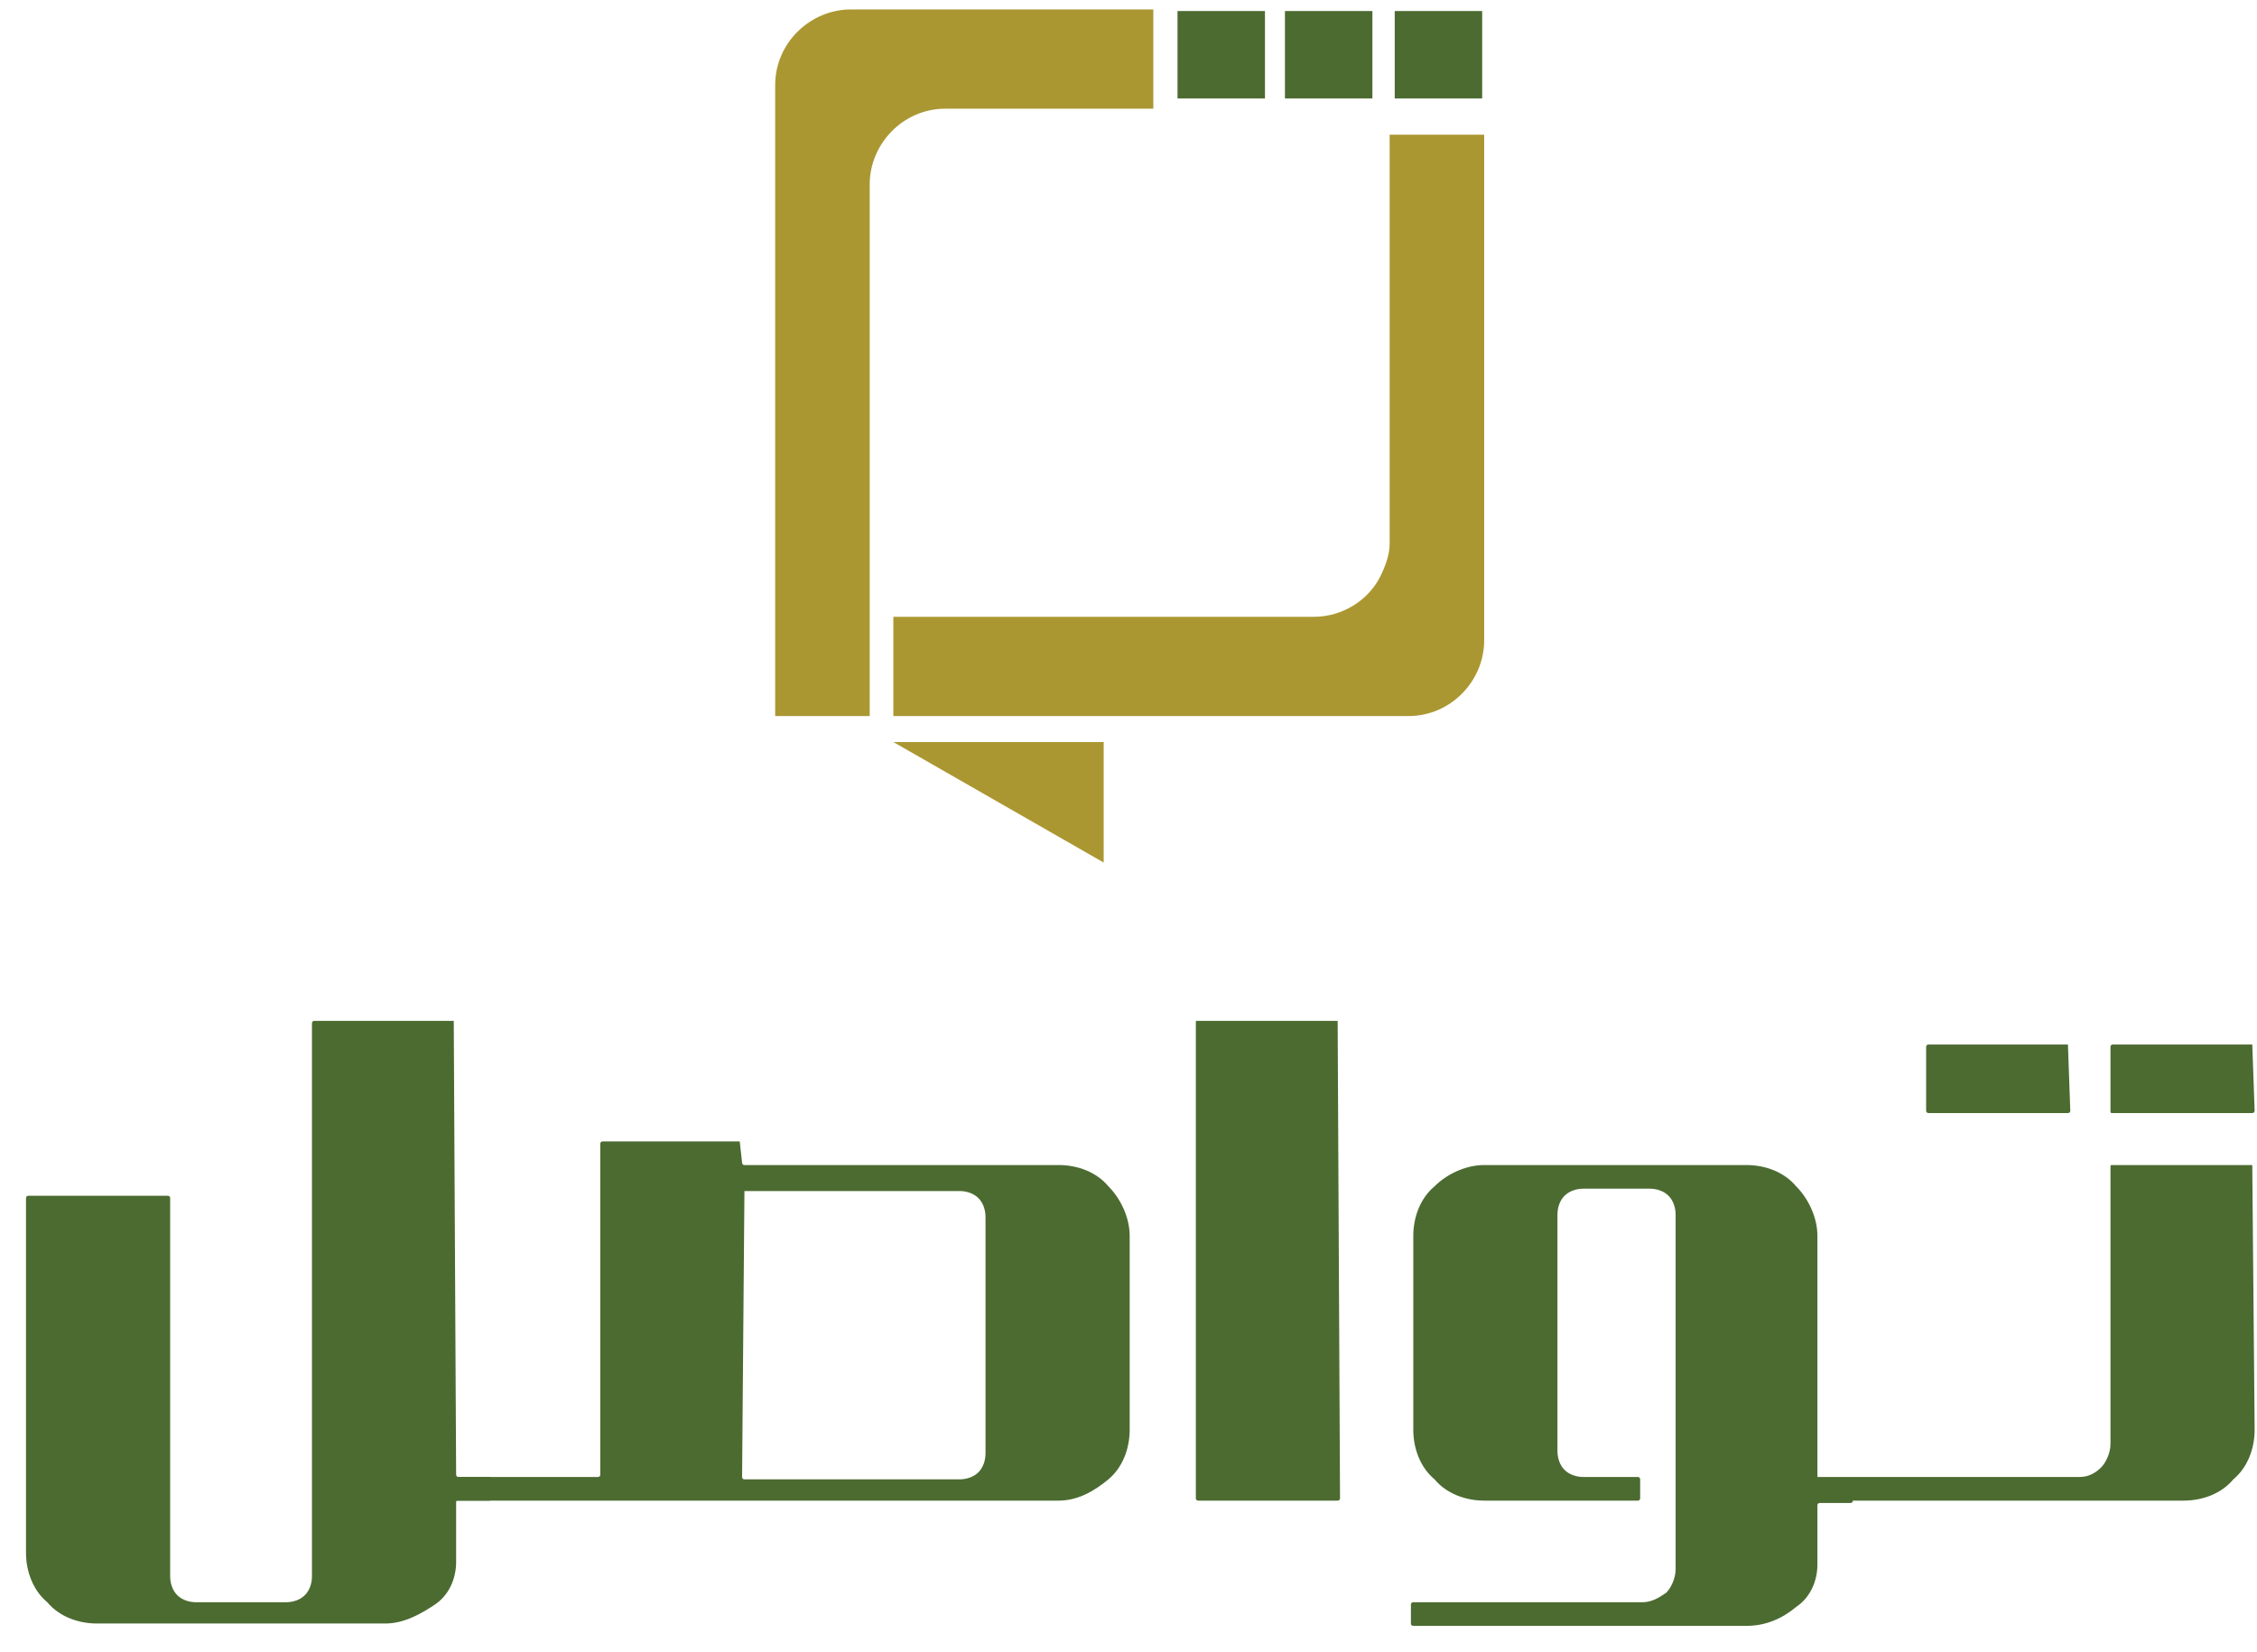
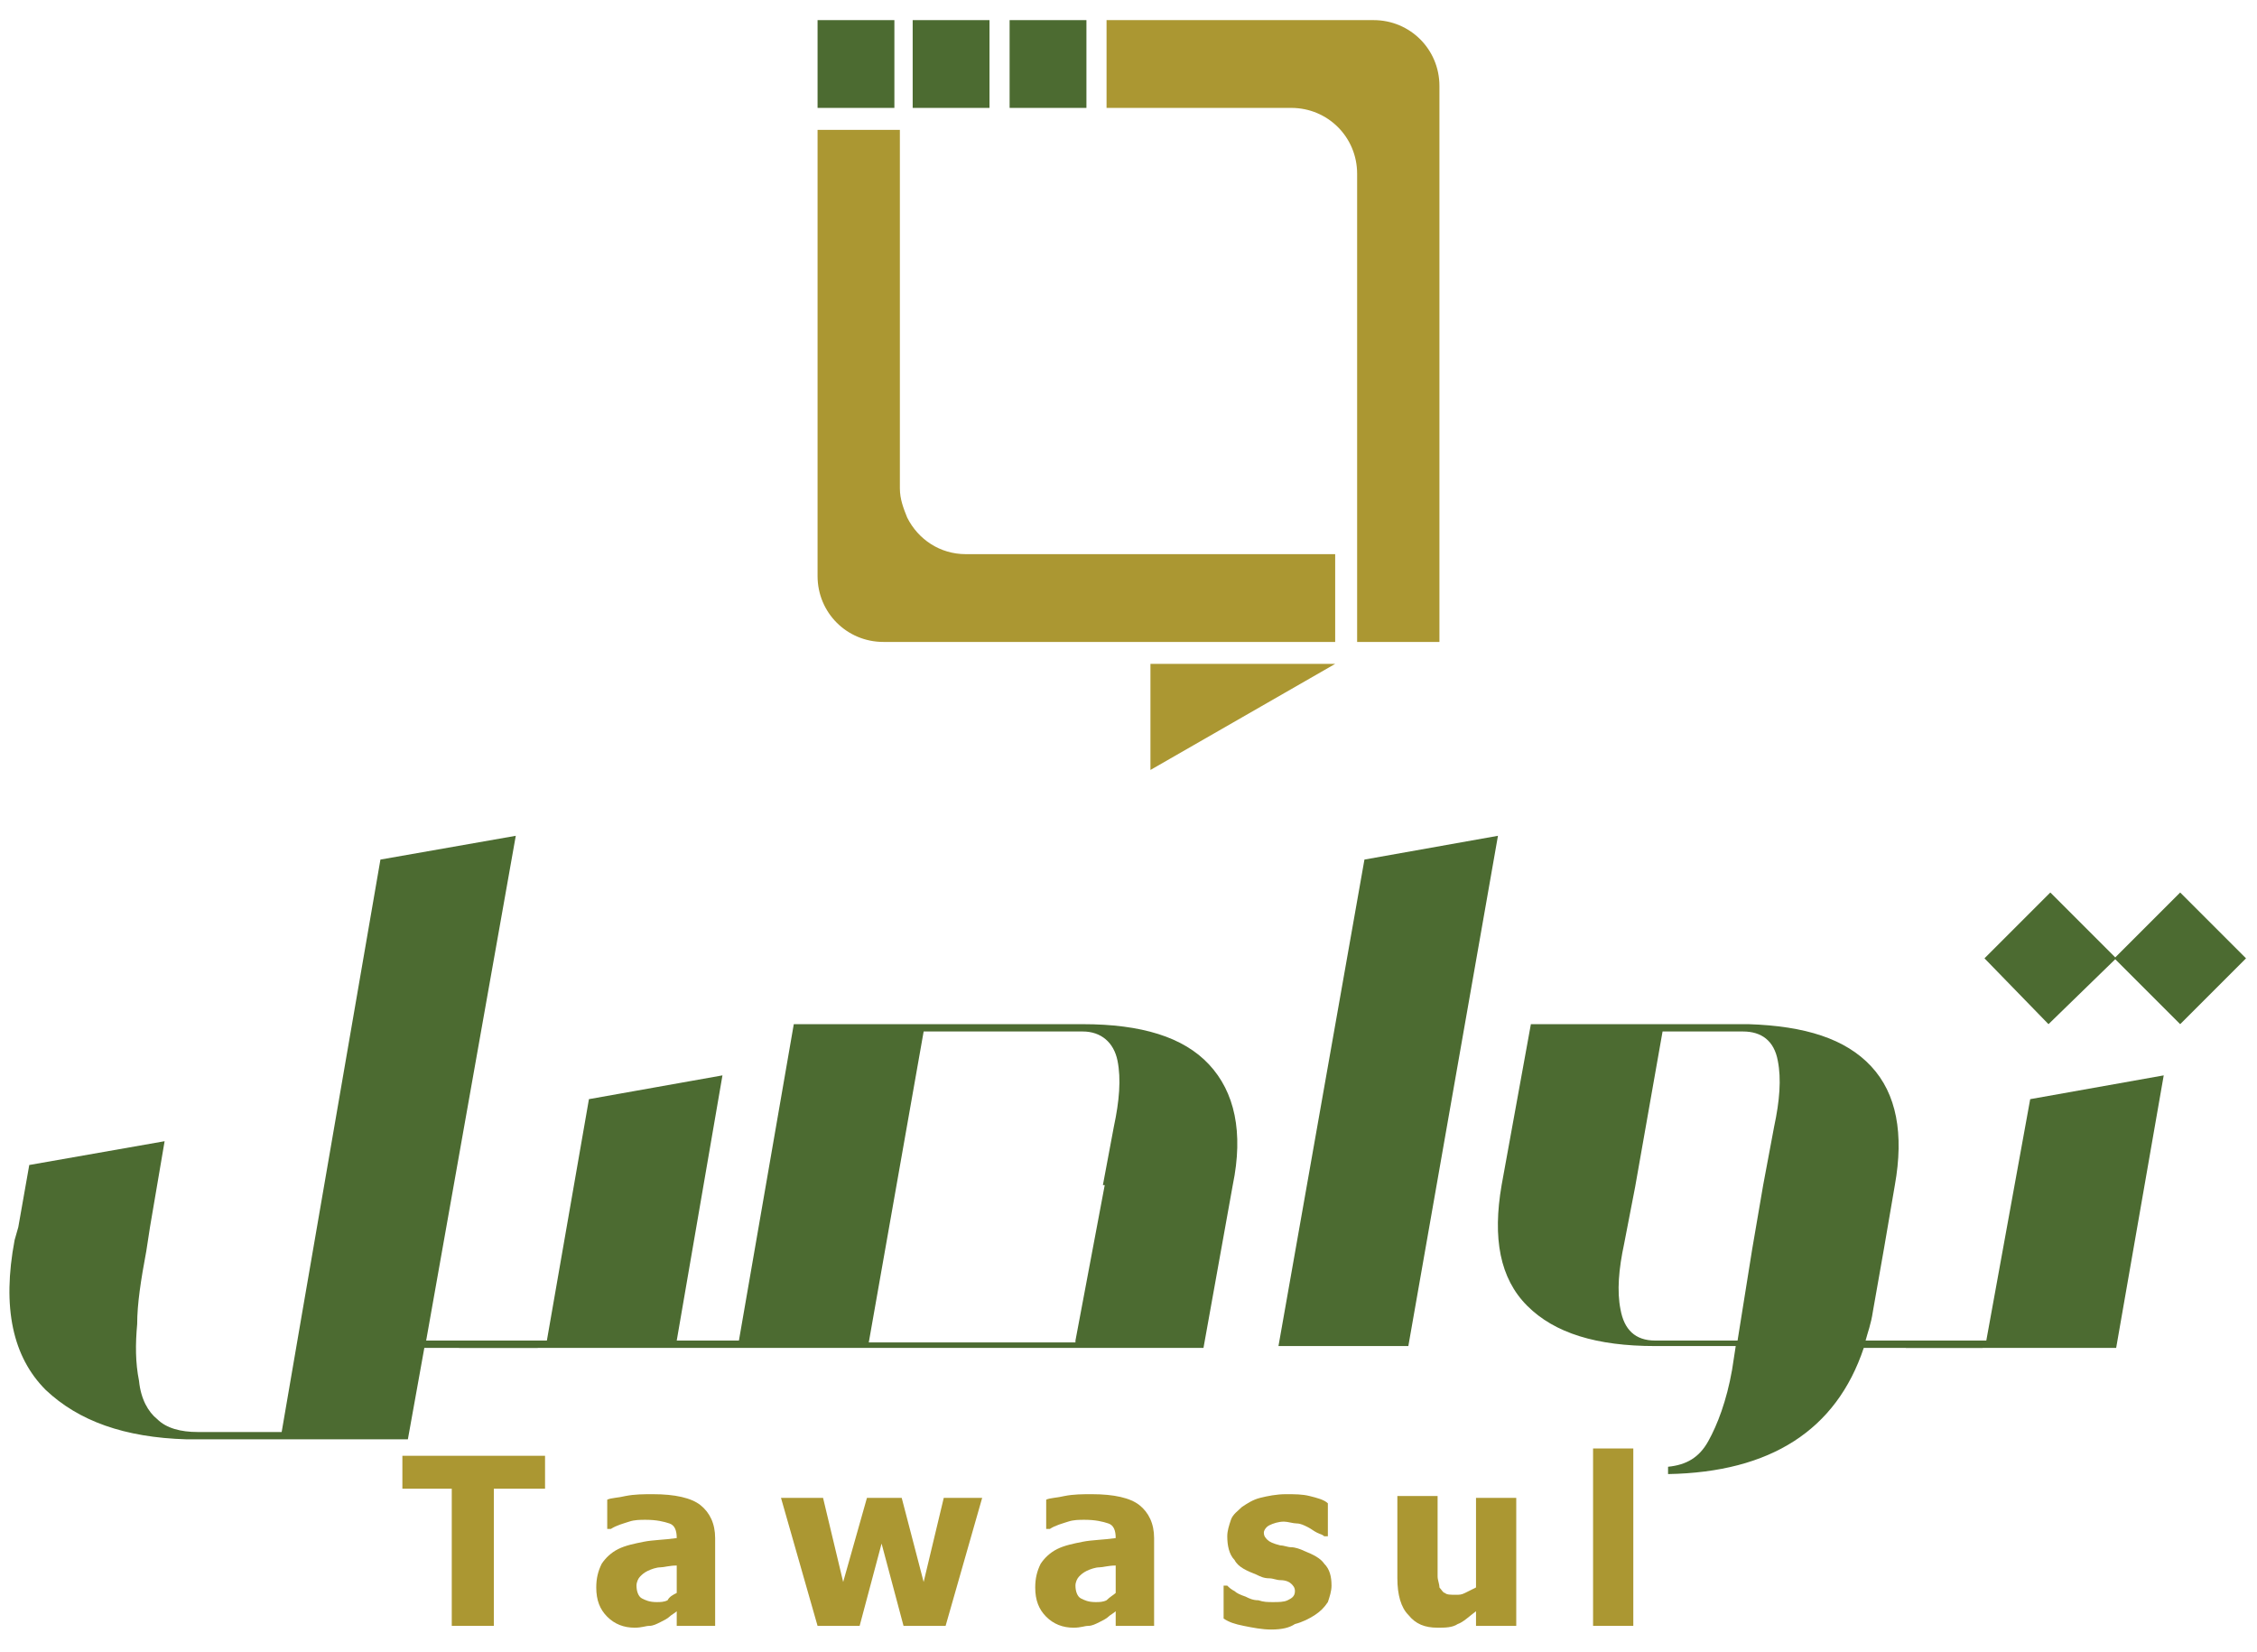
- <svg xmlns="http://www.w3.org/2000/svg" version="1.1" id="Layer_1" x="0px" y="0px" viewBox="0 0 95.5 69.9" style="enable-background:new 0 0 95.5 69.9;" xml:space="preserve">
+ <svg xmlns="http://www.w3.org/2000/svg" version="1.1" id="Layer_1" x="0px" y="0px" viewBox="0 0 123.4 90.3" style="enable-background:new 0 0 123.4 90.3;" xml:space="preserve">
  <style type="text/css">
- 	.st0{fill:#AB9732;}
- 	.st1{fill:#4C6B31;}
+ 	.st0{fill:#4C6B31;}
+ 	.st1{fill:#AB9732;}
</style>
+   <g>
+     <path class="st0" d="M23.3,73.3h6.1v0.4h-6.2l-0.9,5h-7.1h-4.5h-0.1h-0.4c-3.4-0.1-5.9-1-7.7-2.7c-1.8-1.8-2.4-4.5-1.7-8.2L1,67.1   l0.6-3.4L9,62.4l-0.8,4.7L8,68.4c-0.3,1.6-0.5,2.9-0.5,4c-0.1,1.1-0.1,2.1,0.1,3.1c0.1,1,0.5,1.7,1,2.1c0.5,0.5,1.3,0.7,2.2,0.7   h4.6l1.1-6.4L20.8,47l7.4-1.3L23.3,73.3z" />
+     <path class="st0" d="M59.2,56c3.2,0,5.5,0.7,6.9,2.2c1.4,1.5,1.9,3.7,1.3,6.6l-1.6,8.9h-7.1H42.9h-3.8h-9.3h-4.7v-0.4h4.8l2.3-13.2   l7.3-1.3L37,73.3h3.4L43.4,56h4.1h3.6H59.2z M58.8,73.3l1.6-8.5h-0.1l0.6-3.2c0.3-1.4,0.4-2.6,0.2-3.6c-0.2-1-0.9-1.6-1.9-1.6h-8.7   l-3,17H58.8z" />
+     <path class="st0" d="M74.6,47l7.3-1.3l-4.9,27.9h-7.1L74.6,47z" />
+     <path class="st0" d="M108.4,73.3v0.4h-6.5c-1.5,4.5-5.1,6.8-10.7,6.9v-0.4c1-0.1,1.7-0.5,2.2-1.4c0.5-0.9,1-2.2,1.3-3.9l0.2-1.3   h-4.4c-3.2,0-5.5-0.7-7-2.2c-1.5-1.5-1.9-3.7-1.4-6.6l1.6-8.8h7.1h4.8c3.1,0.1,5.3,0.8,6.7,2.3c1.4,1.5,1.8,3.7,1.3,6.5l-0.6,3.5   l-0.6,3.4c-0.1,0.7-0.3,1.2-0.4,1.6H108.4z M90.5,73.3H95l0.8-5l0.6-3.5l0.6-3.2c0.3-1.4,0.4-2.6,0.2-3.6c-0.2-1.1-0.9-1.6-1.9-1.6   h-4.4l-1.5,8.5L88.8,68c-0.3,1.4-0.4,2.6-0.2,3.6C88.8,72.7,89.4,73.3,90.5,73.3z" />
+     <path class="st0" d="M108.6,73.3l2.4-13.2l7.3-1.3l-2.6,14.9h-7.1h-4.4v-0.4H108.6z M108.5,52.4l3.6-3.6l3.6,3.6L112,56L108.5,52.4   z M119.2,48.8l3.6,3.6l-3.6,3.6l-3.6-3.6L119.2,48.8z" />
+   </g>
  <g>
    <g>
      <g>
-         <polygon class="st0" points="46.7,36.5 37.8,31.4 46.7,31.4    " />
-         <polygon class="st0" points="50.5,24.3 50.5,24.3 50.5,24.3    " />
+         <polygon class="st1" points="62.9,42.1 73,36.3 62.9,36.3    " />
+         <path class="st1" d="M58.6,28.2C58.6,28.2,58.6,28.2,58.6,28.2L58.6,28.2L58.6,28.2z" />
      </g>
      <g>
        <g>
          <g>
-             <path class="st0" d="M48.8,0.4H36c-1.7,0-3.2,1.4-3.2,3.2l0,26.7h4V7.8c0-1.7,1.4-3.2,3.2-3.2h8.8V0.4z" />
+             <path class="st1" d="M60.5,1.1h14.6c2,0,3.6,1.6,3.6,3.6l0,30.4h-4.5V9.5c0-2-1.6-3.6-3.6-3.6H60.5V1.1z" />
          </g>
        </g>
        <g>
-           <polygon class="st0" points="62.7,24.3 62.7,24.4 62.7,24.3     " />
-           <path class="st0" d="M37.8,26.1h5.3h12.5c1.2,0,2.3-0.7,2.8-1.7c0.2-0.4,0.4-0.9,0.4-1.4V5.7h4l0,18.6v0l0,2.8      c0,1.7-1.4,3.2-3.2,3.2h-1.7h-5.8H37.8V26.1z" />
+           <polygon class="st1" points="44.7,28.3 44.7,28.3 44.7,28.3     " />
+           <path class="st1" d="M73,30.3h-6H52.8c-1.4,0-2.6-0.8-3.2-2c-0.2-0.5-0.4-1-0.4-1.6V7.1h-4.5l0,21.2v0l0,3.2      c0,2,1.6,3.6,3.6,3.6h2h6.6H73V30.3z" />
        </g>
-         <rect x="59.1" y="0.4" transform="matrix(-1 -1.224647e-16 1.224647e-16 -1 121.815 4.5664)" class="st1" width="3.7" height="3.7" />
-         <rect x="49.8" y="0.4" transform="matrix(-1 -1.224647e-16 1.224647e-16 -1 103.3242 4.5664)" class="st1" width="3.7" height="3.7" />
-         <rect x="54.5" y="0.4" transform="matrix(-1 -1.224647e-16 1.224647e-16 -1 112.5696 4.5664)" class="st1" width="3.7" height="3.7" />
+         <rect x="44.7" y="1.1" class="st0" width="4.2" height="4.8" />
+         <rect x="55.2" y="1.1" class="st0" width="4.2" height="4.8" />
+         <rect x="49.9" y="1.1" class="st0" width="4.2" height="4.8" />
      </g>
    </g>
  </g>
  <g>
-     <path class="st1" d="M19.2,43.2C19.2,43.2,19.2,43.3,19.2,43.2l0.1,19.2c0,0,0,0.1,0.1,0.1h1.3c0,0,0.1,0,0.1,0.1v0.8   c0,0,0,0.1-0.1,0.1h-1.3c-0.1,0-0.1,0-0.1,0.1v2.5c0,0.7-0.3,1.4-0.9,1.8s-1.3,0.8-2.1,0.8H4.1c-0.8,0-1.6-0.3-2.1-0.9   c-0.6-0.5-0.9-1.3-0.9-2.1v-15c0,0,0-0.1,0.1-0.1h5.9c0,0,0.1,0,0.1,0.1v16c0,0.3,0.1,0.6,0.3,0.8c0.2,0.2,0.5,0.3,0.8,0.3h3.8   c0.3,0,0.6-0.1,0.8-0.3c0.2-0.2,0.3-0.5,0.3-0.8V43.3c0,0,0-0.1,0.1-0.1H19.2z" />
-     <path class="st1" d="M31.3,48.3C31.4,48.3,31.4,48.3,31.3,48.3l0.1,0.9c0,0,0,0.1,0.1,0.1h13.3c0.8,0,1.6,0.3,2.1,0.9   c0.5,0.5,0.9,1.3,0.9,2.1v8.2c0,0.8-0.3,1.6-0.9,2.1c-0.6,0.5-1.3,0.9-2.1,0.9H18.2v-1h7.1c0,0,0.1,0,0.1-0.1V48.4   c0,0,0-0.1,0.1-0.1H31.3z M31.5,50.3C31.4,50.3,31.4,50.3,31.5,50.3l-0.1,12.2c0,0,0,0.1,0.1,0.1h9.1c0.3,0,0.6-0.1,0.8-0.3   c0.2-0.2,0.3-0.5,0.3-0.8v-10c0-0.3-0.1-0.6-0.3-0.8c-0.2-0.2-0.5-0.3-0.8-0.3H31.5z" />
-     <path class="st1" d="M56.6,43.2C56.7,43.2,56.7,43.2,56.6,43.2l0.1,20.2c0,0,0,0.1-0.1,0.1h-5.9c0,0-0.1,0-0.1-0.1V43.3   c0-0.1,0-0.1,0-0.1H56.6z" />
-     <path class="st1" d="M73.9,49.3c0.8,0,1.6,0.3,2.1,0.9c0.5,0.5,0.9,1.3,0.9,2.1v10.2c0,0,0,0.1,0.1,0.1h1.3c0,0,0.1,0,0.1,0.1v0.8   c0,0,0,0.1-0.1,0.1H77c0,0-0.1,0-0.1,0.1v2.5c0,0.7-0.3,1.4-0.9,1.8c-0.6,0.5-1.3,0.8-2.1,0.8H59.8c0,0-0.1,0-0.1-0.1v-0.8   c0,0,0-0.1,0.1-0.1h9.7c0.4,0,0.7-0.2,1-0.4c0.2-0.2,0.4-0.6,0.4-1V51.4c0-0.3-0.1-0.6-0.3-0.8c-0.2-0.2-0.5-0.3-0.8-0.3h-2.8   c-0.3,0-0.6,0.1-0.8,0.3c-0.2,0.2-0.3,0.5-0.3,0.8v10c0,0.3,0.1,0.6,0.3,0.8c0.2,0.2,0.5,0.3,0.8,0.3h2.3c0,0,0.1,0,0.1,0.1v0.8   c0,0,0,0.1-0.1,0.1h-6.5c-0.8,0-1.6-0.3-2.1-0.9c-0.6-0.5-0.9-1.3-0.9-2.1v-8.2c0-0.8,0.3-1.6,0.9-2.1c0.5-0.5,1.3-0.9,2.1-0.9   H73.9z" />
-     <path class="st1" d="M95.3,49.3C95.3,49.3,95.4,49.3,95.3,49.3l0.1,11.2c0,0.8-0.3,1.6-0.9,2.1c-0.5,0.6-1.3,0.9-2.1,0.9H76   c0,0-0.1,0-0.1-0.1v-0.8c0,0,0-0.1,0.1-0.1h12c0.4,0,0.7-0.2,0.9-0.4c0.2-0.2,0.4-0.6,0.4-1V49.4c0-0.1,0-0.1,0.1-0.1H95.3z    M87.5,44.2C87.6,44.2,87.6,44.2,87.5,44.2l0.1,2.8c0,0,0,0.1-0.1,0.1h-5.9c0,0-0.1,0-0.1-0.1v-2.7c0,0,0-0.1,0.1-0.1H87.5z    M95.3,44.2C95.4,44.2,95.4,44.2,95.3,44.2l0.1,2.8c0,0,0,0.1-0.1,0.1h-5.9c-0.1,0-0.1,0-0.1-0.1v-2.7c0,0,0-0.1,0.1-0.1H95.3z" />
+     <g>
+       <path class="st1" d="M24.7,88.9v-7.5H22v-1.8h7.8v1.8H27v7.5H24.7z" />
+       <path class="st1" d="M37,88.1c-0.1,0.1-0.3,0.2-0.4,0.3c-0.1,0.1-0.3,0.2-0.5,0.3c-0.2,0.1-0.4,0.2-0.6,0.2    c-0.2,0-0.4,0.1-0.8,0.1c-0.6,0-1.1-0.2-1.5-0.6c-0.4-0.4-0.6-0.9-0.6-1.6c0-0.5,0.1-0.9,0.3-1.3c0.2-0.3,0.5-0.6,0.9-0.8    c0.4-0.2,0.9-0.3,1.4-0.4c0.5-0.1,1.1-0.1,1.8-0.2v0c0-0.4-0.1-0.7-0.4-0.8s-0.7-0.2-1.3-0.2c-0.3,0-0.6,0-0.9,0.1    c-0.3,0.1-0.7,0.2-1,0.4h-0.2V82c0.2-0.1,0.6-0.1,1-0.2c0.5-0.1,1-0.1,1.5-0.1c1.2,0,2.1,0.2,2.6,0.6c0.5,0.4,0.8,1,0.8,1.8v4.8    H37V88.1z M37,87.1v-1.5c-0.4,0-0.7,0.1-0.9,0.1c-0.2,0-0.5,0.1-0.7,0.2c-0.2,0.1-0.3,0.2-0.4,0.3s-0.2,0.3-0.2,0.5    c0,0.3,0.1,0.6,0.3,0.7c0.2,0.1,0.4,0.2,0.8,0.2c0.2,0,0.4,0,0.6-0.1C36.6,87.3,36.8,87.2,37,87.1z" />
+       <path class="st1" d="M53.7,81.9l-2,7h-2.3l-1.2-4.5l-1.2,4.5h-2.3l-2-7h2.3l1.1,4.6l1.3-4.6h1.9l1.2,4.6l1.1-4.6H53.7z" />
+       <path class="st1" d="M61,88.1c-0.1,0.1-0.3,0.2-0.4,0.3c-0.1,0.1-0.3,0.2-0.5,0.3c-0.2,0.1-0.4,0.2-0.6,0.2    c-0.2,0-0.4,0.1-0.8,0.1c-0.6,0-1.1-0.2-1.5-0.6c-0.4-0.4-0.6-0.9-0.6-1.6c0-0.5,0.1-0.9,0.3-1.3c0.2-0.3,0.5-0.6,0.9-0.8    c0.4-0.2,0.9-0.3,1.4-0.4c0.5-0.1,1.1-0.1,1.8-0.2v0c0-0.4-0.1-0.7-0.4-0.8s-0.7-0.2-1.3-0.2c-0.3,0-0.6,0-0.9,0.1    c-0.3,0.1-0.7,0.2-1,0.4h-0.2V82c0.2-0.1,0.6-0.1,1-0.2c0.5-0.1,1-0.1,1.5-0.1c1.2,0,2.1,0.2,2.6,0.6c0.5,0.4,0.8,1,0.8,1.8v4.8    H61V88.1z M61,87.1v-1.5c-0.4,0-0.7,0.1-0.9,0.1c-0.2,0-0.5,0.1-0.7,0.2c-0.2,0.1-0.3,0.2-0.4,0.3c-0.1,0.1-0.2,0.3-0.2,0.5    c0,0.3,0.1,0.6,0.3,0.7c0.2,0.1,0.4,0.2,0.8,0.2c0.2,0,0.4,0,0.6-0.1C60.7,87.3,60.9,87.2,61,87.1z" />
+       <path class="st1" d="M69.5,89.1c-0.5,0-1-0.1-1.5-0.2c-0.5-0.1-0.8-0.2-1.1-0.4v-1.8h0.2c0.1,0.1,0.2,0.2,0.4,0.3    c0.1,0.1,0.3,0.2,0.6,0.3c0.2,0.1,0.4,0.2,0.7,0.2c0.3,0.1,0.5,0.1,0.8,0.1c0.3,0,0.6,0,0.8-0.1c0.2-0.1,0.4-0.2,0.4-0.5    c0-0.2-0.1-0.3-0.2-0.4c-0.1-0.1-0.3-0.2-0.6-0.2c-0.2,0-0.4-0.1-0.6-0.1c-0.3,0-0.5-0.1-0.7-0.2c-0.5-0.2-1-0.4-1.2-0.8    c-0.3-0.3-0.4-0.8-0.4-1.3c0-0.3,0.1-0.6,0.2-0.9c0.1-0.3,0.4-0.5,0.6-0.7c0.3-0.2,0.6-0.4,1-0.5c0.4-0.1,0.9-0.2,1.4-0.2    c0.5,0,0.9,0,1.3,0.1c0.4,0.1,0.8,0.2,1,0.4V84h-0.2c-0.1-0.1-0.2-0.1-0.4-0.2c-0.2-0.1-0.3-0.2-0.5-0.3c-0.2-0.1-0.4-0.2-0.6-0.2    s-0.5-0.1-0.7-0.1c-0.3,0-0.6,0.1-0.8,0.2c-0.2,0.1-0.3,0.3-0.3,0.4c0,0.2,0.1,0.3,0.2,0.4c0.1,0.1,0.3,0.2,0.7,0.3    c0.2,0,0.4,0.1,0.6,0.1c0.2,0,0.5,0.1,0.7,0.2c0.5,0.2,0.9,0.4,1.1,0.7c0.3,0.3,0.4,0.7,0.4,1.2c0,0.3-0.1,0.6-0.2,0.9    c-0.2,0.3-0.4,0.5-0.7,0.7c-0.3,0.2-0.7,0.4-1.1,0.5C70.5,89,70.1,89.1,69.5,89.1z" />
+       <path class="st1" d="M82.9,88.9h-2.2v-0.8c-0.4,0.3-0.7,0.6-1,0.7c-0.3,0.2-0.7,0.2-1.1,0.2c-0.7,0-1.2-0.2-1.6-0.7    c-0.4-0.4-0.6-1.1-0.6-2v-4.5h2.2v3.5c0,0.4,0,0.7,0,0.9c0,0.2,0.1,0.4,0.1,0.6c0.1,0.1,0.2,0.3,0.3,0.3c0.1,0.1,0.3,0.1,0.6,0.1    c0.2,0,0.3,0,0.5-0.1c0.2-0.1,0.4-0.2,0.6-0.3v-4.9h2.2V88.9z" />
+       <path class="st1" d="M89.3,88.9h-2.2v-9.7h2.2V88.9z" />
+     </g>
  </g>
</svg>
